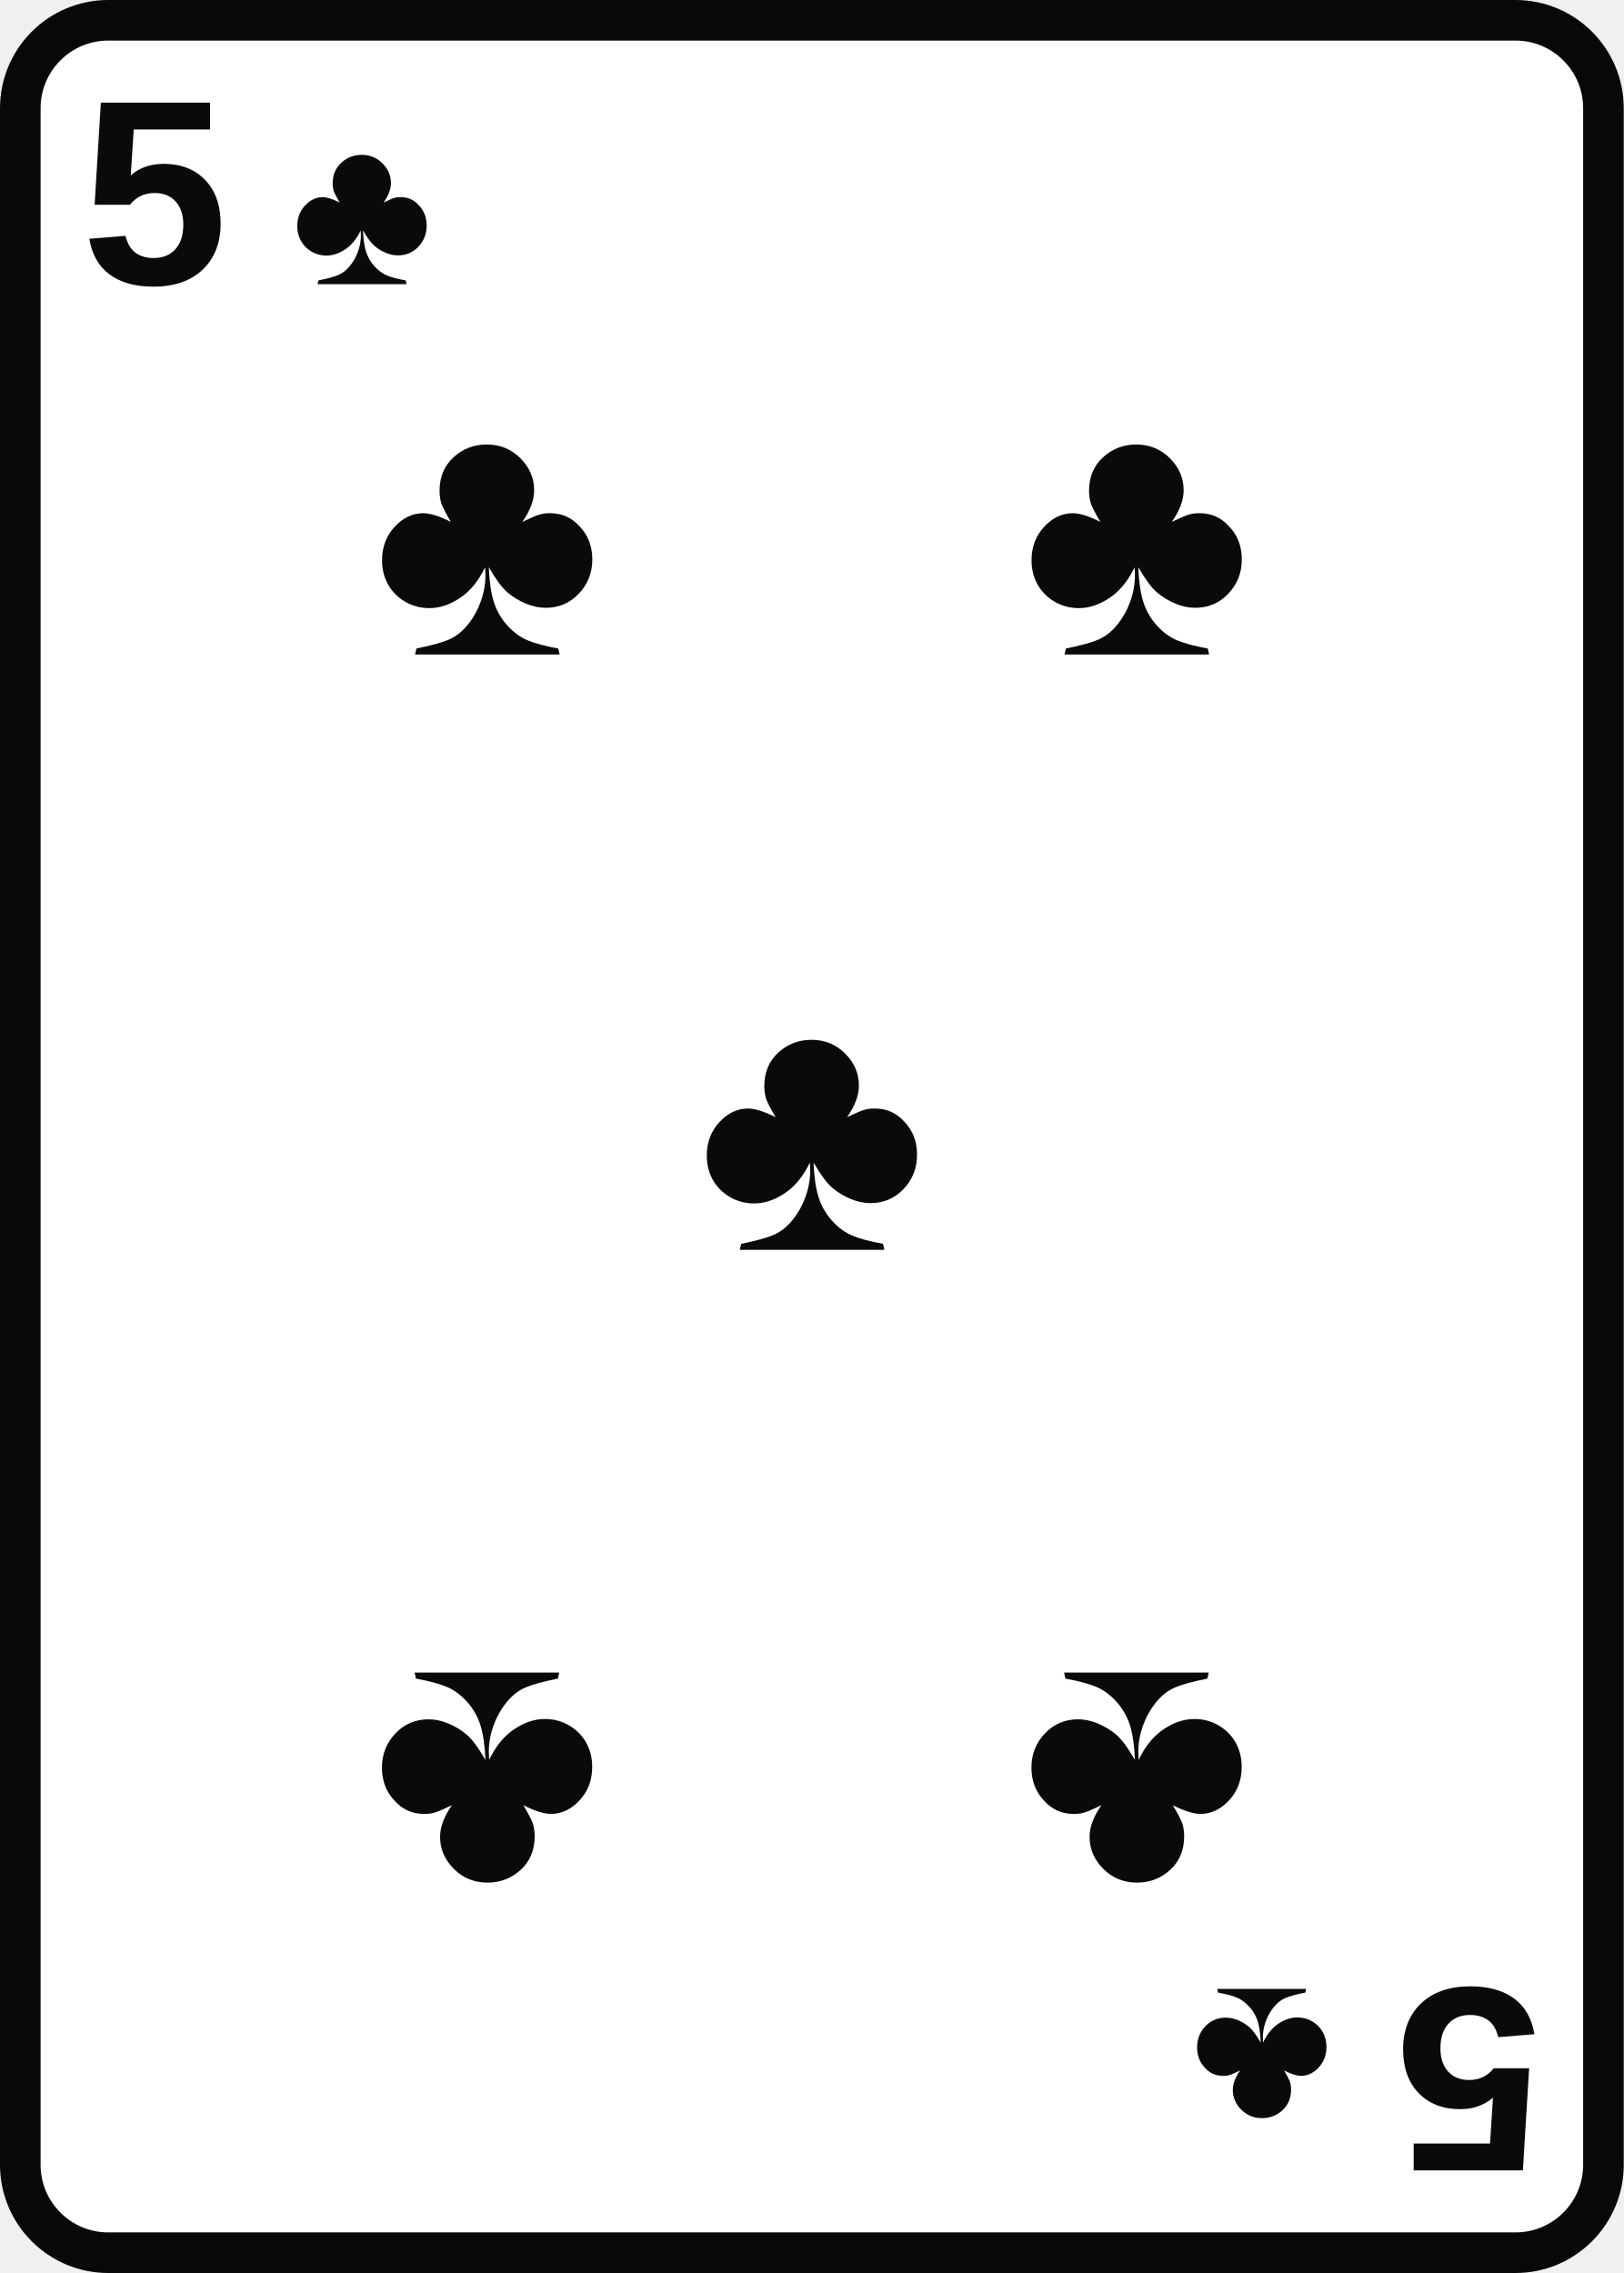
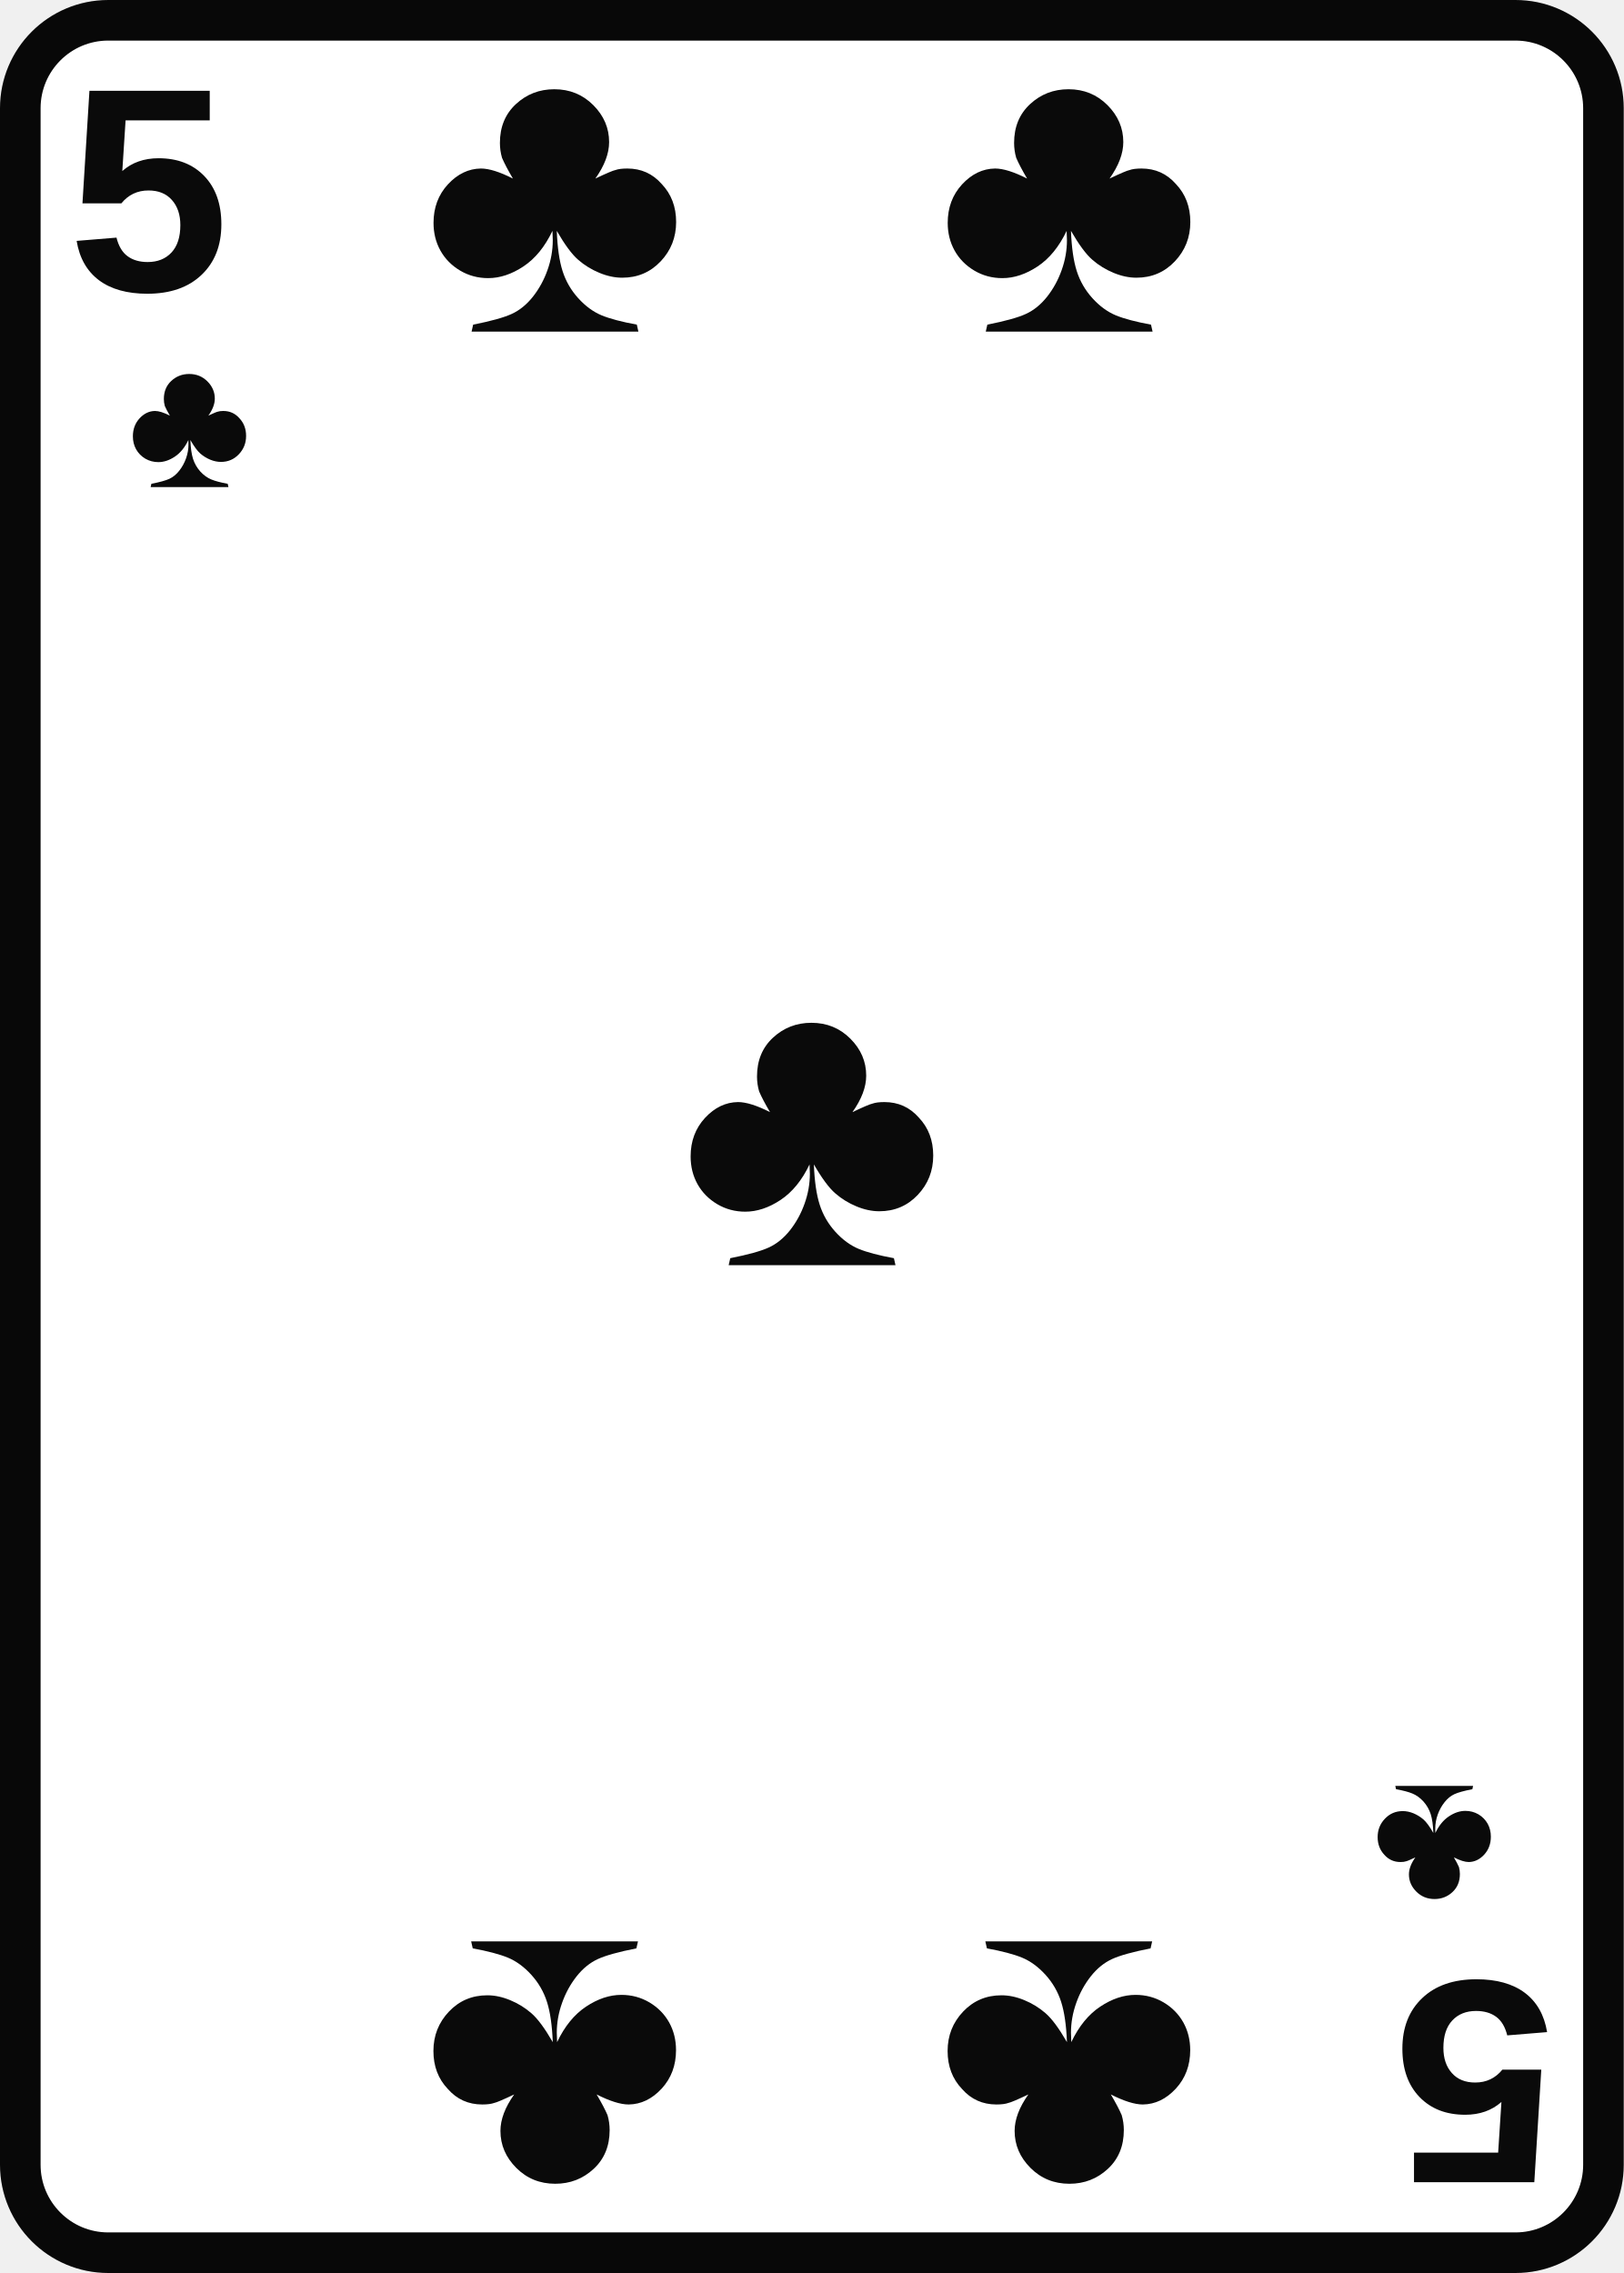
<svg xmlns="http://www.w3.org/2000/svg" viewBox="0 0 240 336" role="img" aria-label="5 ♣">
  <rect x="3" y="3" width="234" height="330" rx="13" fill="#fff" stroke="#080808" stroke-width="6" />
  <rect x="8" y="8" width="224" height="320" rx="9" fill="#fff" />
  <g transform="">
-     <text x="12" y="42" font-family="Arial, Helvetica, sans-serif" font-size="39" font-weight="900" fill="#0a0a0a">5</text>
-     <text x="43" y="42" font-family="Arial, Helvetica, sans-serif" font-size="32" font-weight="900" fill="#0a0a0a">♣</text>
+     <text x="10" y="43" font-family="Arial, Helvetica, sans-serif" font-size="43" font-weight="900" fill="#0a0a0a">5</text>
+     <text x="28" y="72" text-anchor="middle" font-family="Arial, Helvetica, sans-serif" font-size="28" font-weight="900" fill="#0a0a0a">♣</text>
  </g>
  <g transform="translate(240 336) rotate(180)">
-     <text x="12" y="42" font-family="Arial, Helvetica, sans-serif" font-size="39" font-weight="900" fill="#0a0a0a">5</text>
-     <text x="43" y="42" font-family="Arial, Helvetica, sans-serif" font-size="32" font-weight="900" fill="#0a0a0a">♣</text>
+     <text x="10" y="43" font-family="Arial, Helvetica, sans-serif" font-size="43" font-weight="900" fill="#0a0a0a">5</text>
+     <text x="28" y="72" text-anchor="middle" font-family="Arial, Helvetica, sans-serif" font-size="28" font-weight="900" fill="#0a0a0a">♣</text>
  </g>
-   <text x="72" y="82" text-anchor="middle" dominant-baseline="middle" font-family="Arial, Helvetica, sans-serif" font-size="52" font-weight="900" fill="#0a0a0a" transform="rotate(0 72 82)">♣</text>
-   <text x="168" y="82" text-anchor="middle" dominant-baseline="middle" font-family="Arial, Helvetica, sans-serif" font-size="52" font-weight="900" fill="#0a0a0a" transform="rotate(0 168 82)">♣</text>
-   <text x="120" y="170" text-anchor="middle" dominant-baseline="middle" font-family="Arial, Helvetica, sans-serif" font-size="52" font-weight="900" fill="#0a0a0a" transform="rotate(0 120 170)">♣</text>
-   <text x="72" y="262" text-anchor="middle" dominant-baseline="middle" font-family="Arial, Helvetica, sans-serif" font-size="52" font-weight="900" fill="#0a0a0a" transform="rotate(180 72 262)">♣</text>
-   <text x="168" y="262" text-anchor="middle" dominant-baseline="middle" font-family="Arial, Helvetica, sans-serif" font-size="52" font-weight="900" fill="#0a0a0a" transform="rotate(180 168 262)">♣</text>
+   <text x="82" y="32" text-anchor="middle" dominant-baseline="middle" font-family="Arial, Helvetica, sans-serif" font-size="60" font-weight="900" fill="#0a0a0a" transform="rotate(0 82 32)">♣</text>
+   <text x="158" y="32" text-anchor="middle" dominant-baseline="middle" font-family="Arial, Helvetica, sans-serif" font-size="60" font-weight="900" fill="#0a0a0a" transform="rotate(0 158 32)">♣</text>
+   <text x="120" y="170" text-anchor="middle" dominant-baseline="middle" font-family="Arial, Helvetica, sans-serif" font-size="60" font-weight="900" fill="#0a0a0a" transform="rotate(0 120 170)">♣</text>
+   <text x="82" y="304" text-anchor="middle" dominant-baseline="middle" font-family="Arial, Helvetica, sans-serif" font-size="60" font-weight="900" fill="#0a0a0a" transform="rotate(180 82 304)">♣</text>
+   <text x="158" y="304" text-anchor="middle" dominant-baseline="middle" font-family="Arial, Helvetica, sans-serif" font-size="60" font-weight="900" fill="#0a0a0a" transform="rotate(180 158 304)">♣</text>
</svg>
